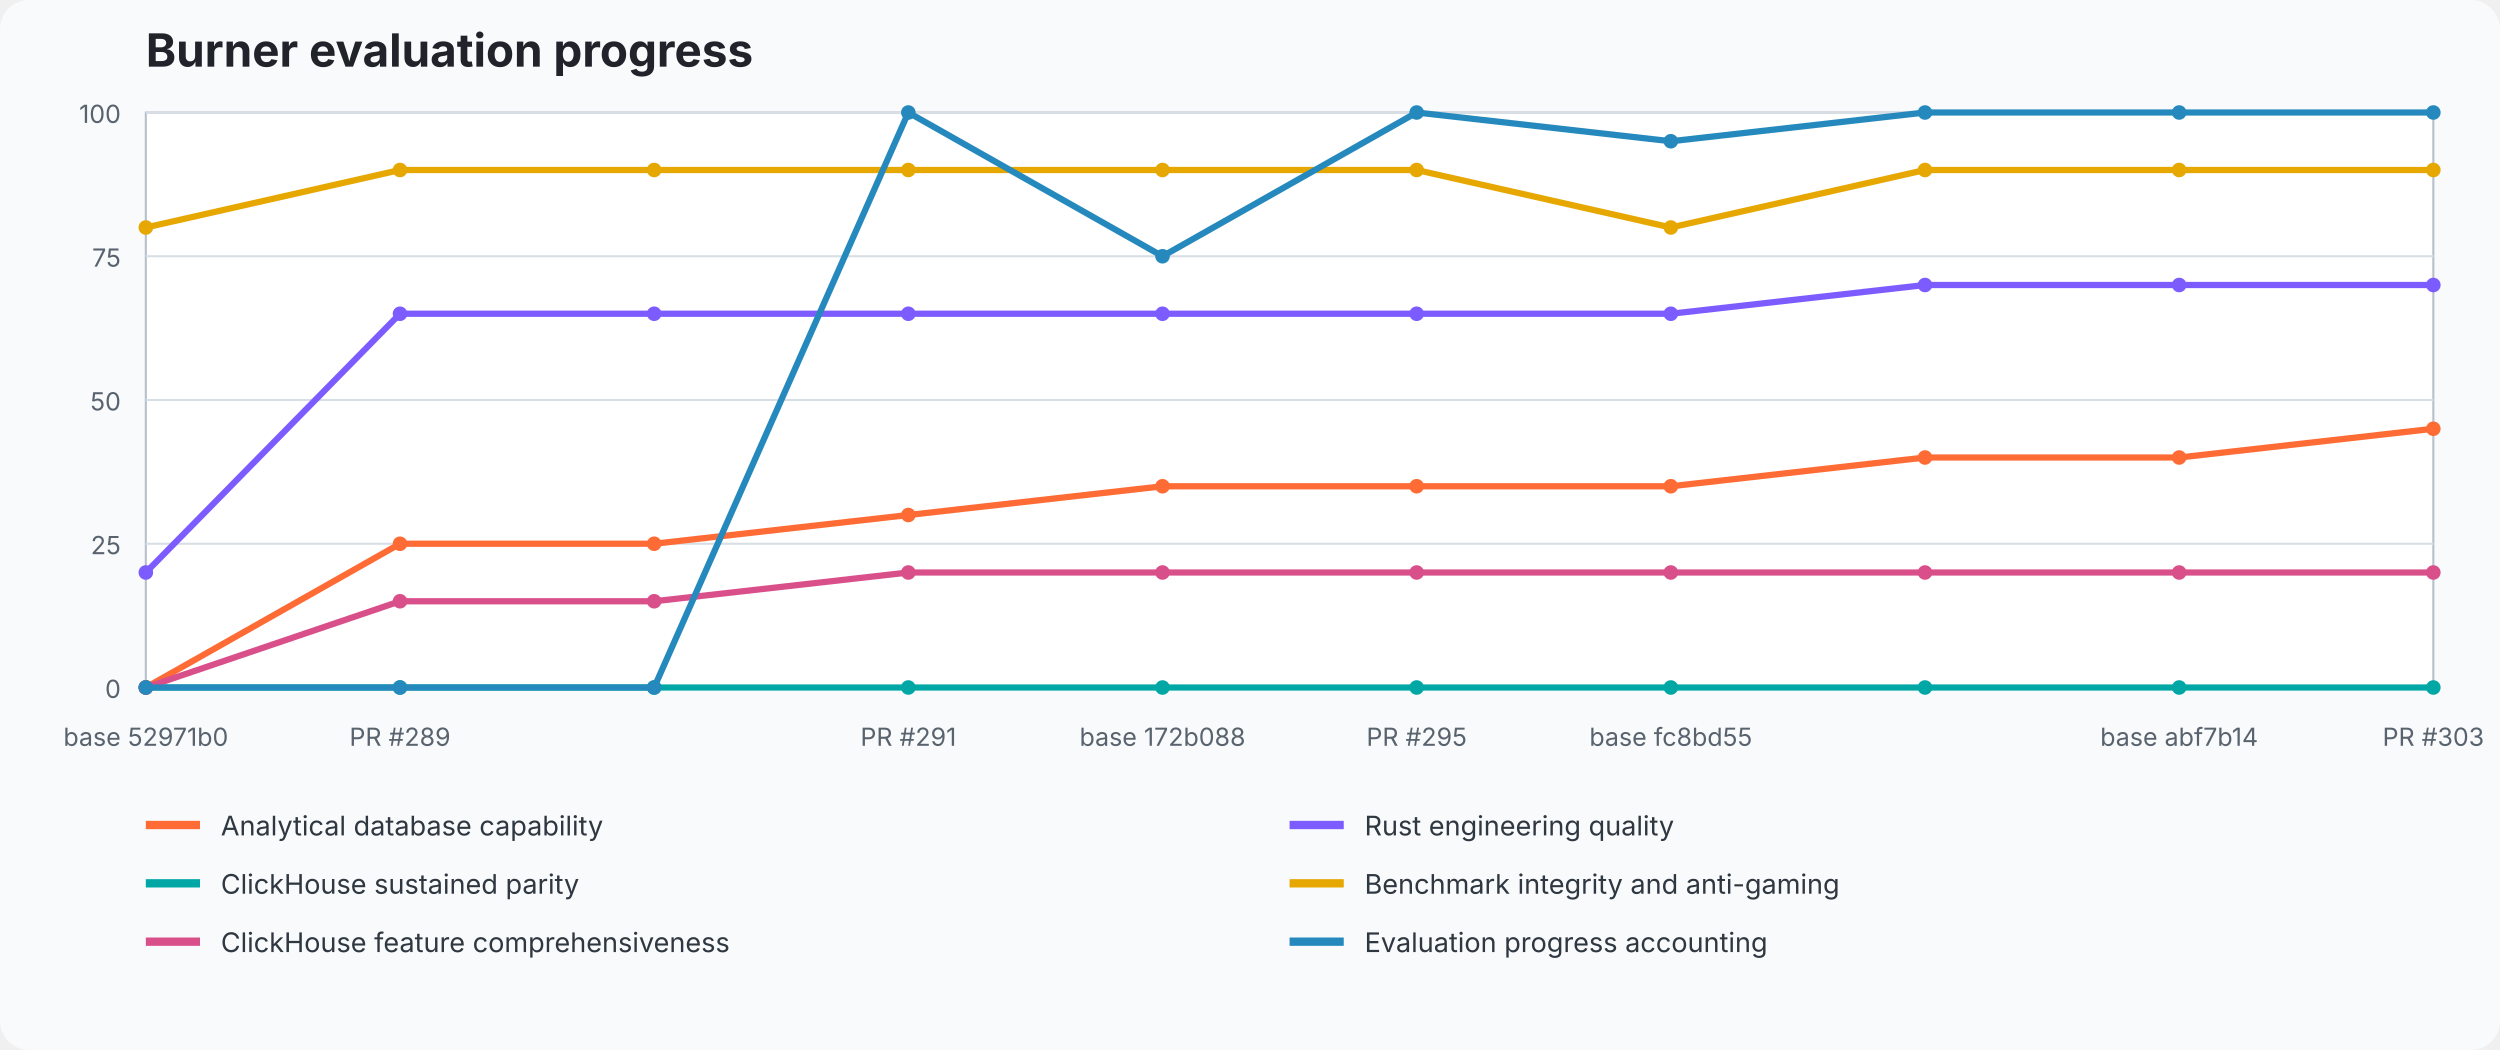
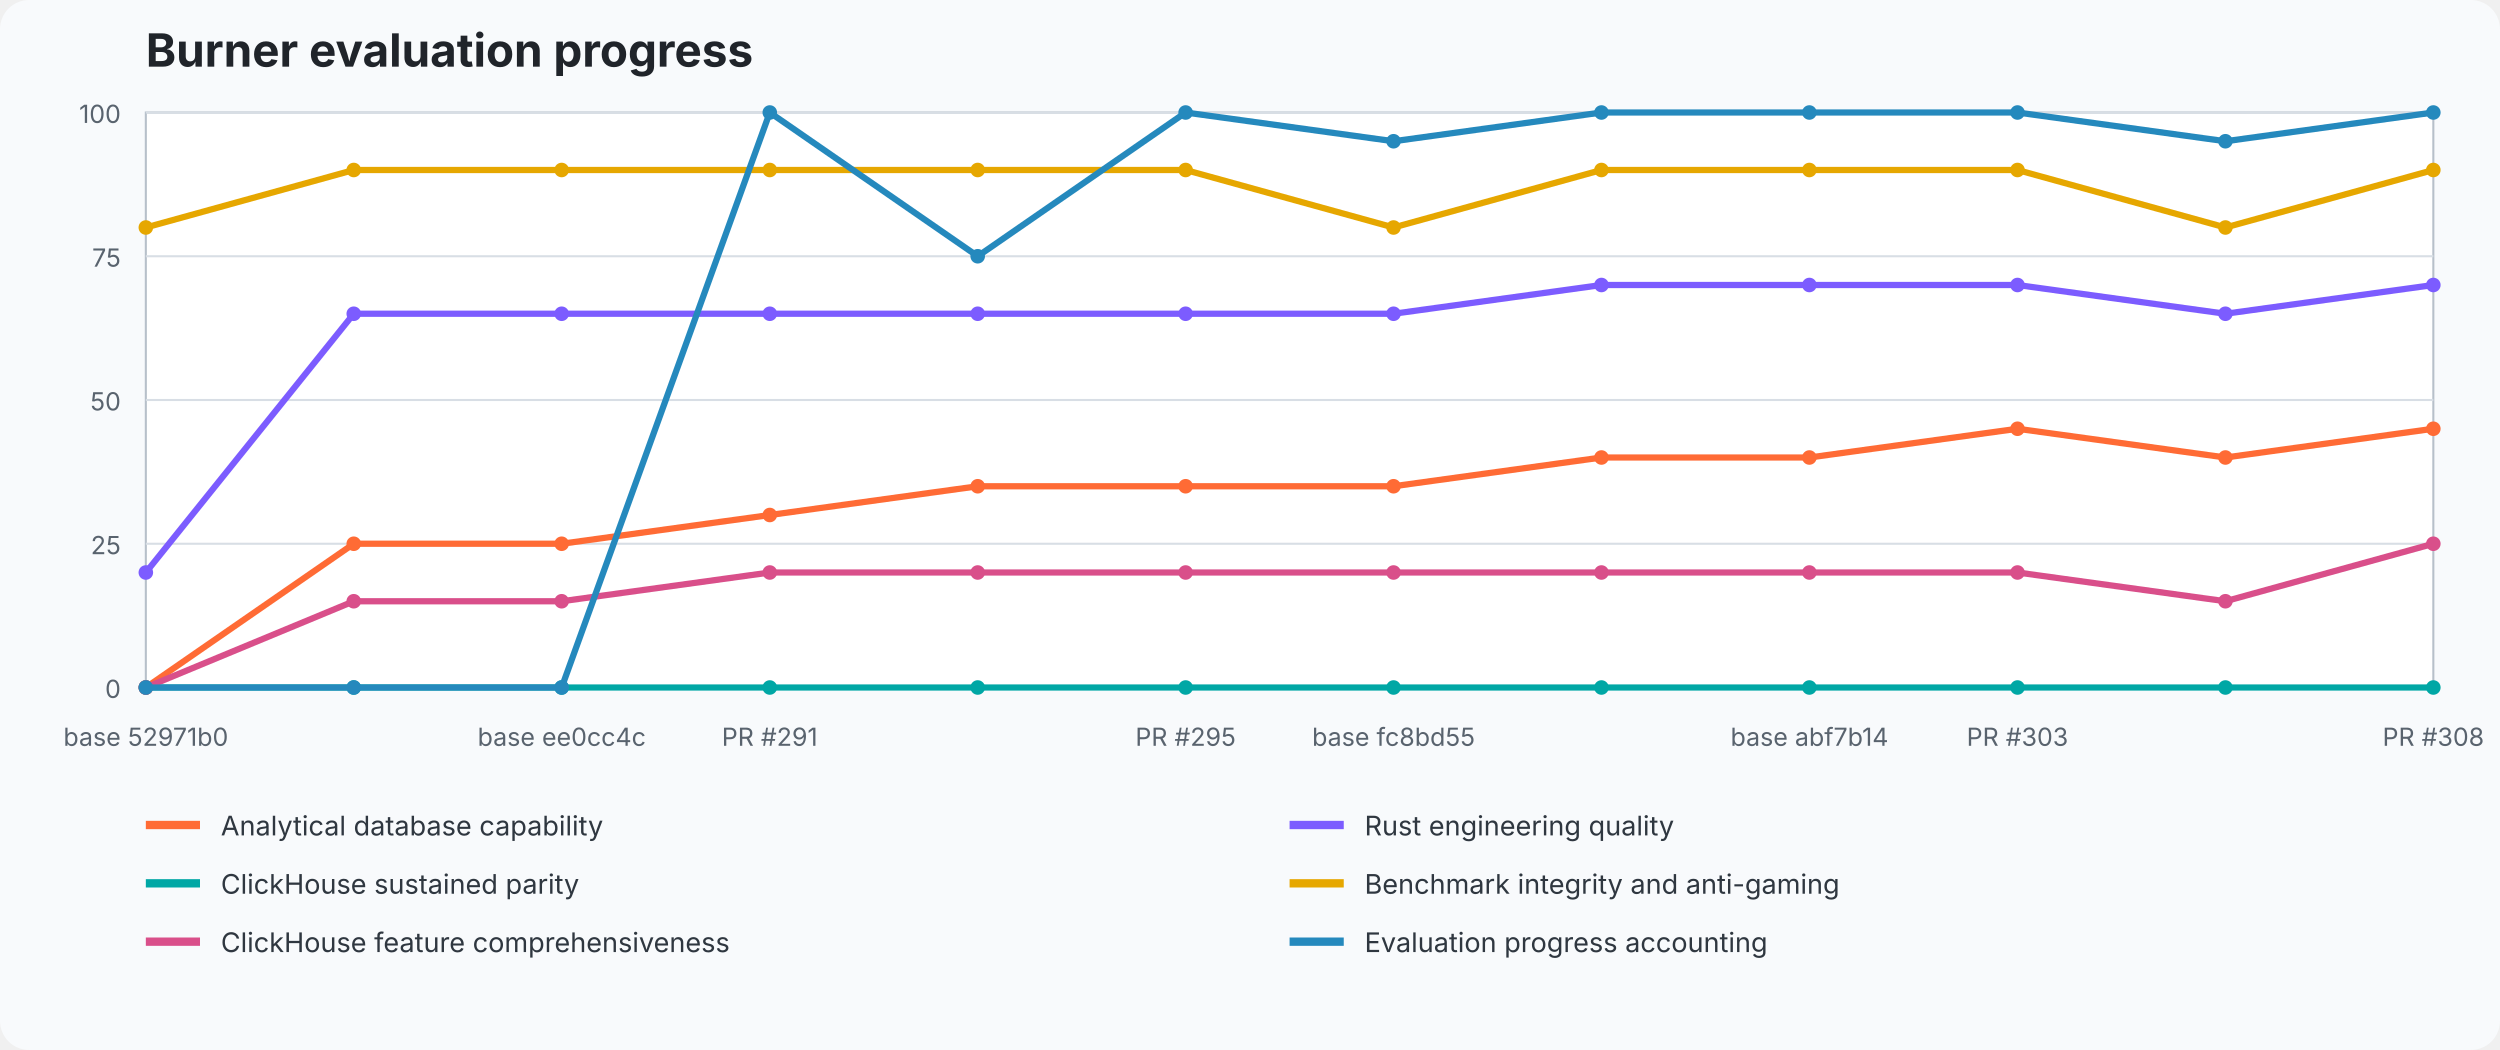
<svg xmlns="http://www.w3.org/2000/svg" width="1200" height="504" viewBox="0 0 1200 504" role="img" aria-labelledby="title desc">
  <style>text{font-family:ui-sans-serif,system-ui,-apple-system,BlinkMacSystemFont,"Segoe UI",sans-serif}.title{font-size:22px;font-weight:700;fill:#20242a}.axis{font-size:12px;fill:#59636e}.legend{font-size:13px;fill:#2f3740}.grid{stroke:#d8dee5;stroke-width:1}.plot{fill:#fff;stroke:#b7c0ca}</style>
  <rect width="100%" height="100%" fill="#f8fafc" rx="14" />
  <text x="70" y="32" class="title">Burner evaluation progress</text>
  <rect x="70" y="54" width="1098" height="276" class="plot" />
  <line x1="70" y1="330" x2="1168" y2="330" class="grid" />
  <text x="58" y="335" text-anchor="end" class="axis">0</text>
  <line x1="70" y1="261" x2="1168" y2="261" class="grid" />
  <text x="58" y="266" text-anchor="end" class="axis">25</text>
  <line x1="70" y1="192" x2="1168" y2="192" class="grid" />
  <text x="58" y="197" text-anchor="end" class="axis">50</text>
  <line x1="70" y1="123" x2="1168" y2="123" class="grid" />
  <text x="58" y="128" text-anchor="end" class="axis">75</text>
  <line x1="70" y1="54" x2="1168" y2="54" class="grid" />
  <text x="58" y="59" text-anchor="end" class="axis">100</text>
-   <polyline points="70.0,330.0 192.0,261.0 314.0,261.0 436.0,247.2 558.0,233.4 680.0,233.4 802.0,233.4 924.0,219.6 1046.0,219.6 1168.0,205.8" fill="none" stroke="#ff6b35" stroke-width="3" stroke-linejoin="round" stroke-linecap="round" />
+   <polyline points="70.0,330.0 169.8,261.0 269.6,261.0 369.5,247.2 469.3,233.4 569.1,233.4 668.9,233.4 768.7,219.6 868.5,219.6 968.4,205.8 1068.2,219.6 1168.0,205.8" fill="none" stroke="#ff6b35" stroke-width="3" stroke-linejoin="round" stroke-linecap="round" />
  <circle cx="70.0" cy="330.0" r="3.5" fill="#ff6b35" />
-   <circle cx="192.0" cy="261.0" r="3.5" fill="#ff6b35" />
-   <circle cx="314.0" cy="261.0" r="3.5" fill="#ff6b35" />
-   <circle cx="436.0" cy="247.2" r="3.5" fill="#ff6b35" />
-   <circle cx="558.0" cy="233.4" r="3.5" fill="#ff6b35" />
-   <circle cx="680.0" cy="233.4" r="3.5" fill="#ff6b35" />
-   <circle cx="802.0" cy="233.4" r="3.5" fill="#ff6b35" />
-   <circle cx="924.0" cy="219.6" r="3.5" fill="#ff6b35" />
-   <circle cx="1046.0" cy="219.6" r="3.5" fill="#ff6b35" />
+   <circle cx="169.8" cy="261.0" r="3.5" fill="#ff6b35" />
+   <circle cx="269.6" cy="261.0" r="3.5" fill="#ff6b35" />
+   <circle cx="369.5" cy="247.2" r="3.5" fill="#ff6b35" />
+   <circle cx="469.3" cy="233.4" r="3.5" fill="#ff6b35" />
+   <circle cx="569.1" cy="233.4" r="3.5" fill="#ff6b35" />
+   <circle cx="668.9" cy="233.4" r="3.5" fill="#ff6b35" />
+   <circle cx="768.7" cy="219.6" r="3.5" fill="#ff6b35" />
+   <circle cx="868.5" cy="219.6" r="3.5" fill="#ff6b35" />
+   <circle cx="968.4" cy="205.8" r="3.5" fill="#ff6b35" />
+   <circle cx="1068.2" cy="219.6" r="3.5" fill="#ff6b35" />
  <circle cx="1168.0" cy="205.8" r="3.5" fill="#ff6b35" />
-   <polyline points="70.0,274.8 192.0,150.6 314.0,150.6 436.0,150.6 558.0,150.6 680.0,150.6 802.0,150.6 924.0,136.8 1046.0,136.8 1168.0,136.8" fill="none" stroke="#7c5cff" stroke-width="3" stroke-linejoin="round" stroke-linecap="round" />
+   <polyline points="70.0,274.8 169.8,150.6 269.6,150.6 369.5,150.6 469.3,150.6 569.1,150.6 668.9,150.6 768.7,136.8 868.5,136.8 968.4,136.8 1068.2,150.6 1168.0,136.8" fill="none" stroke="#7c5cff" stroke-width="3" stroke-linejoin="round" stroke-linecap="round" />
  <circle cx="70.0" cy="274.8" r="3.5" fill="#7c5cff" />
-   <circle cx="192.0" cy="150.6" r="3.5" fill="#7c5cff" />
-   <circle cx="314.0" cy="150.6" r="3.5" fill="#7c5cff" />
-   <circle cx="436.0" cy="150.6" r="3.5" fill="#7c5cff" />
-   <circle cx="558.0" cy="150.6" r="3.5" fill="#7c5cff" />
-   <circle cx="680.0" cy="150.6" r="3.5" fill="#7c5cff" />
-   <circle cx="802.0" cy="150.6" r="3.5" fill="#7c5cff" />
-   <circle cx="924.0" cy="136.8" r="3.5" fill="#7c5cff" />
-   <circle cx="1046.0" cy="136.8" r="3.5" fill="#7c5cff" />
+   <circle cx="169.8" cy="150.6" r="3.5" fill="#7c5cff" />
+   <circle cx="269.6" cy="150.6" r="3.5" fill="#7c5cff" />
+   <circle cx="369.5" cy="150.6" r="3.5" fill="#7c5cff" />
+   <circle cx="469.3" cy="150.6" r="3.5" fill="#7c5cff" />
+   <circle cx="569.1" cy="150.6" r="3.5" fill="#7c5cff" />
+   <circle cx="668.9" cy="150.6" r="3.5" fill="#7c5cff" />
+   <circle cx="768.7" cy="136.8" r="3.5" fill="#7c5cff" />
+   <circle cx="868.5" cy="136.8" r="3.5" fill="#7c5cff" />
+   <circle cx="968.4" cy="136.8" r="3.5" fill="#7c5cff" />
+   <circle cx="1068.2" cy="150.6" r="3.5" fill="#7c5cff" />
  <circle cx="1168.0" cy="136.8" r="3.5" fill="#7c5cff" />
-   <polyline points="70.0,330.0 192.0,330.0 314.0,330.0 436.0,330.0 558.0,330.0 680.0,330.0 802.0,330.0 924.0,330.0 1046.0,330.0 1168.0,330.0" fill="none" stroke="#00a7a5" stroke-width="3" stroke-linejoin="round" stroke-linecap="round" />
+   <polyline points="70.0,330.0 169.8,330.0 269.6,330.0 369.5,330.0 469.3,330.0 569.1,330.0 668.9,330.0 768.7,330.0 868.5,330.0 968.4,330.0 1068.2,330.0 1168.0,330.0" fill="none" stroke="#00a7a5" stroke-width="3" stroke-linejoin="round" stroke-linecap="round" />
  <circle cx="70.0" cy="330.0" r="3.5" fill="#00a7a5" />
-   <circle cx="192.0" cy="330.0" r="3.5" fill="#00a7a5" />
-   <circle cx="314.0" cy="330.0" r="3.5" fill="#00a7a5" />
-   <circle cx="436.0" cy="330.0" r="3.5" fill="#00a7a5" />
-   <circle cx="558.0" cy="330.0" r="3.5" fill="#00a7a5" />
-   <circle cx="680.0" cy="330.0" r="3.5" fill="#00a7a5" />
-   <circle cx="802.0" cy="330.0" r="3.5" fill="#00a7a5" />
-   <circle cx="924.0" cy="330.0" r="3.5" fill="#00a7a5" />
-   <circle cx="1046.0" cy="330.0" r="3.5" fill="#00a7a5" />
+   <circle cx="169.8" cy="330.0" r="3.5" fill="#00a7a5" />
+   <circle cx="269.6" cy="330.0" r="3.5" fill="#00a7a5" />
+   <circle cx="369.5" cy="330.0" r="3.5" fill="#00a7a5" />
+   <circle cx="469.3" cy="330.0" r="3.5" fill="#00a7a5" />
+   <circle cx="569.1" cy="330.0" r="3.5" fill="#00a7a5" />
+   <circle cx="668.9" cy="330.0" r="3.5" fill="#00a7a5" />
+   <circle cx="768.7" cy="330.0" r="3.5" fill="#00a7a5" />
+   <circle cx="868.5" cy="330.0" r="3.5" fill="#00a7a5" />
+   <circle cx="968.4" cy="330.0" r="3.5" fill="#00a7a5" />
+   <circle cx="1068.2" cy="330.0" r="3.5" fill="#00a7a5" />
  <circle cx="1168.0" cy="330.0" r="3.5" fill="#00a7a5" />
-   <polyline points="70.0,109.2 192.0,81.6 314.0,81.6 436.0,81.6 558.0,81.6 680.0,81.6 802.0,109.2 924.0,81.6 1046.0,81.6 1168.0,81.6" fill="none" stroke="#e6a700" stroke-width="3" stroke-linejoin="round" stroke-linecap="round" />
+   <polyline points="70.0,109.2 169.8,81.6 269.6,81.6 369.5,81.6 469.3,81.6 569.1,81.6 668.9,109.2 768.7,81.6 868.5,81.6 968.4,81.6 1068.2,109.2 1168.0,81.6" fill="none" stroke="#e6a700" stroke-width="3" stroke-linejoin="round" stroke-linecap="round" />
  <circle cx="70.0" cy="109.2" r="3.5" fill="#e6a700" />
-   <circle cx="192.0" cy="81.6" r="3.5" fill="#e6a700" />
-   <circle cx="314.0" cy="81.6" r="3.5" fill="#e6a700" />
-   <circle cx="436.0" cy="81.6" r="3.5" fill="#e6a700" />
-   <circle cx="558.0" cy="81.6" r="3.5" fill="#e6a700" />
-   <circle cx="680.0" cy="81.6" r="3.5" fill="#e6a700" />
-   <circle cx="802.0" cy="109.2" r="3.5" fill="#e6a700" />
-   <circle cx="924.0" cy="81.6" r="3.5" fill="#e6a700" />
-   <circle cx="1046.0" cy="81.6" r="3.5" fill="#e6a700" />
+   <circle cx="169.8" cy="81.6" r="3.5" fill="#e6a700" />
+   <circle cx="269.6" cy="81.6" r="3.5" fill="#e6a700" />
+   <circle cx="369.5" cy="81.6" r="3.5" fill="#e6a700" />
+   <circle cx="469.3" cy="81.6" r="3.5" fill="#e6a700" />
+   <circle cx="569.1" cy="81.6" r="3.5" fill="#e6a700" />
+   <circle cx="668.9" cy="109.2" r="3.5" fill="#e6a700" />
+   <circle cx="768.7" cy="81.6" r="3.5" fill="#e6a700" />
+   <circle cx="868.5" cy="81.6" r="3.5" fill="#e6a700" />
+   <circle cx="968.4" cy="81.6" r="3.5" fill="#e6a700" />
+   <circle cx="1068.2" cy="109.2" r="3.5" fill="#e6a700" />
  <circle cx="1168.0" cy="81.6" r="3.5" fill="#e6a700" />
-   <polyline points="70.0,330.0 192.0,288.6 314.0,288.6 436.0,274.8 558.0,274.8 680.0,274.8 802.0,274.8 924.0,274.8 1046.0,274.8 1168.0,274.8" fill="none" stroke="#d94f8a" stroke-width="3" stroke-linejoin="round" stroke-linecap="round" />
+   <polyline points="70.0,330.0 169.8,288.6 269.6,288.6 369.5,274.8 469.3,274.8 569.1,274.8 668.9,274.8 768.7,274.8 868.5,274.8 968.4,274.8 1068.2,288.6 1168.0,261.0" fill="none" stroke="#d94f8a" stroke-width="3" stroke-linejoin="round" stroke-linecap="round" />
  <circle cx="70.0" cy="330.0" r="3.5" fill="#d94f8a" />
-   <circle cx="192.0" cy="288.6" r="3.5" fill="#d94f8a" />
-   <circle cx="314.0" cy="288.6" r="3.5" fill="#d94f8a" />
-   <circle cx="436.0" cy="274.8" r="3.5" fill="#d94f8a" />
-   <circle cx="558.0" cy="274.8" r="3.5" fill="#d94f8a" />
-   <circle cx="680.0" cy="274.8" r="3.5" fill="#d94f8a" />
-   <circle cx="802.0" cy="274.8" r="3.5" fill="#d94f8a" />
-   <circle cx="924.0" cy="274.8" r="3.5" fill="#d94f8a" />
-   <circle cx="1046.0" cy="274.8" r="3.5" fill="#d94f8a" />
-   <circle cx="1168.0" cy="274.8" r="3.5" fill="#d94f8a" />
-   <polyline points="70.0,330.0 192.0,330.0 314.0,330.0 436.0,54.0 558.0,123.0 680.0,54.0 802.0,67.8 924.0,54.0 1046.0,54.0 1168.0,54.0" fill="none" stroke="#2589bd" stroke-width="3" stroke-linejoin="round" stroke-linecap="round" />
+   <circle cx="169.8" cy="288.6" r="3.5" fill="#d94f8a" />
+   <circle cx="269.6" cy="288.6" r="3.5" fill="#d94f8a" />
+   <circle cx="369.5" cy="274.8" r="3.5" fill="#d94f8a" />
+   <circle cx="469.3" cy="274.8" r="3.5" fill="#d94f8a" />
+   <circle cx="569.1" cy="274.8" r="3.5" fill="#d94f8a" />
+   <circle cx="668.9" cy="274.8" r="3.5" fill="#d94f8a" />
+   <circle cx="768.7" cy="274.8" r="3.5" fill="#d94f8a" />
+   <circle cx="868.5" cy="274.8" r="3.5" fill="#d94f8a" />
+   <circle cx="968.4" cy="274.8" r="3.5" fill="#d94f8a" />
+   <circle cx="1068.2" cy="288.6" r="3.5" fill="#d94f8a" />
+   <circle cx="1168.0" cy="261.0" r="3.5" fill="#d94f8a" />
+   <polyline points="70.0,330.0 169.8,330.0 269.6,330.0 369.5,54.0 469.3,123.0 569.1,54.0 668.9,67.8 768.7,54.0 868.5,54.0 968.4,54.0 1068.2,67.8 1168.0,54.0" fill="none" stroke="#2589bd" stroke-width="3" stroke-linejoin="round" stroke-linecap="round" />
  <circle cx="70.0" cy="330.0" r="3.5" fill="#2589bd" />
-   <circle cx="192.0" cy="330.0" r="3.5" fill="#2589bd" />
-   <circle cx="314.0" cy="330.0" r="3.5" fill="#2589bd" />
-   <circle cx="436.0" cy="54.0" r="3.5" fill="#2589bd" />
-   <circle cx="558.0" cy="123.0" r="3.5" fill="#2589bd" />
-   <circle cx="680.0" cy="54.0" r="3.5" fill="#2589bd" />
-   <circle cx="802.0" cy="67.8" r="3.5" fill="#2589bd" />
-   <circle cx="924.0" cy="54.0" r="3.5" fill="#2589bd" />
-   <circle cx="1046.0" cy="54.0" r="3.5" fill="#2589bd" />
+   <circle cx="169.8" cy="330.0" r="3.5" fill="#2589bd" />
+   <circle cx="269.6" cy="330.0" r="3.5" fill="#2589bd" />
+   <circle cx="369.5" cy="54.0" r="3.5" fill="#2589bd" />
+   <circle cx="469.3" cy="123.0" r="3.5" fill="#2589bd" />
+   <circle cx="569.1" cy="54.0" r="3.5" fill="#2589bd" />
+   <circle cx="668.9" cy="67.8" r="3.5" fill="#2589bd" />
+   <circle cx="768.7" cy="54.0" r="3.5" fill="#2589bd" />
+   <circle cx="868.5" cy="54.0" r="3.5" fill="#2589bd" />
+   <circle cx="968.4" cy="54.0" r="3.5" fill="#2589bd" />
+   <circle cx="1068.2" cy="67.8" r="3.5" fill="#2589bd" />
  <circle cx="1168.0" cy="54.0" r="3.5" fill="#2589bd" />
  <text x="70" y="358" text-anchor="middle" class="axis">base 52971b0</text>
-   <text x="192" y="358" text-anchor="middle" class="axis">PR #289</text>
-   <text x="436" y="358" text-anchor="middle" class="axis">PR #291</text>
-   <text x="558" y="358" text-anchor="middle" class="axis">base 172b088</text>
-   <text x="680" y="358" text-anchor="middle" class="axis">PR #295</text>
-   <text x="802" y="358" text-anchor="middle" class="axis">base fc8bd55</text>
-   <text x="1046" y="358" text-anchor="middle" class="axis">base abf7b14</text>
-   <text x="1168" y="358" text-anchor="middle" class="axis">PR #303</text>
+   <text x="269.636" y="358" text-anchor="middle" class="axis">base ee0cc4c</text>
+   <text x="369.455" y="358" text-anchor="middle" class="axis">PR #291</text>
+   <text x="569.091" y="358" text-anchor="middle" class="axis">PR #295</text>
+   <text x="668.909" y="358" text-anchor="middle" class="axis">base fc8bd55</text>
+   <text x="868.545" y="358" text-anchor="middle" class="axis">base abf7b14</text>
+   <text x="968.364" y="358" text-anchor="middle" class="axis">PR #303</text>
+   <text x="1168" y="358" text-anchor="middle" class="axis">PR #308</text>
  <line x1="70" y1="396" x2="96" y2="396" stroke="#ff6b35" stroke-width="4" />
  <text x="106" y="401" class="legend">Analytical database capability</text>
  <line x1="619" y1="396" x2="645" y2="396" stroke="#7c5cff" stroke-width="4" />
  <text x="655" y="401" class="legend">Rust engineering quality</text>
  <line x1="70" y1="424" x2="96" y2="424" stroke="#00a7a5" stroke-width="4" />
  <text x="106" y="429" class="legend">ClickHouse sustained parity</text>
  <line x1="619" y1="424" x2="645" y2="424" stroke="#e6a700" stroke-width="4" />
  <text x="655" y="429" class="legend">Benchmark integrity and anti-gaming</text>
  <line x1="70" y1="452" x2="96" y2="452" stroke="#d94f8a" stroke-width="4" />
  <text x="106" y="457" class="legend">ClickHouse feature comprehensiveness</text>
  <line x1="619" y1="452" x2="645" y2="452" stroke="#2589bd" stroke-width="4" />
  <text x="655" y="457" class="legend">Evaluation progress accounting</text>
</svg>
